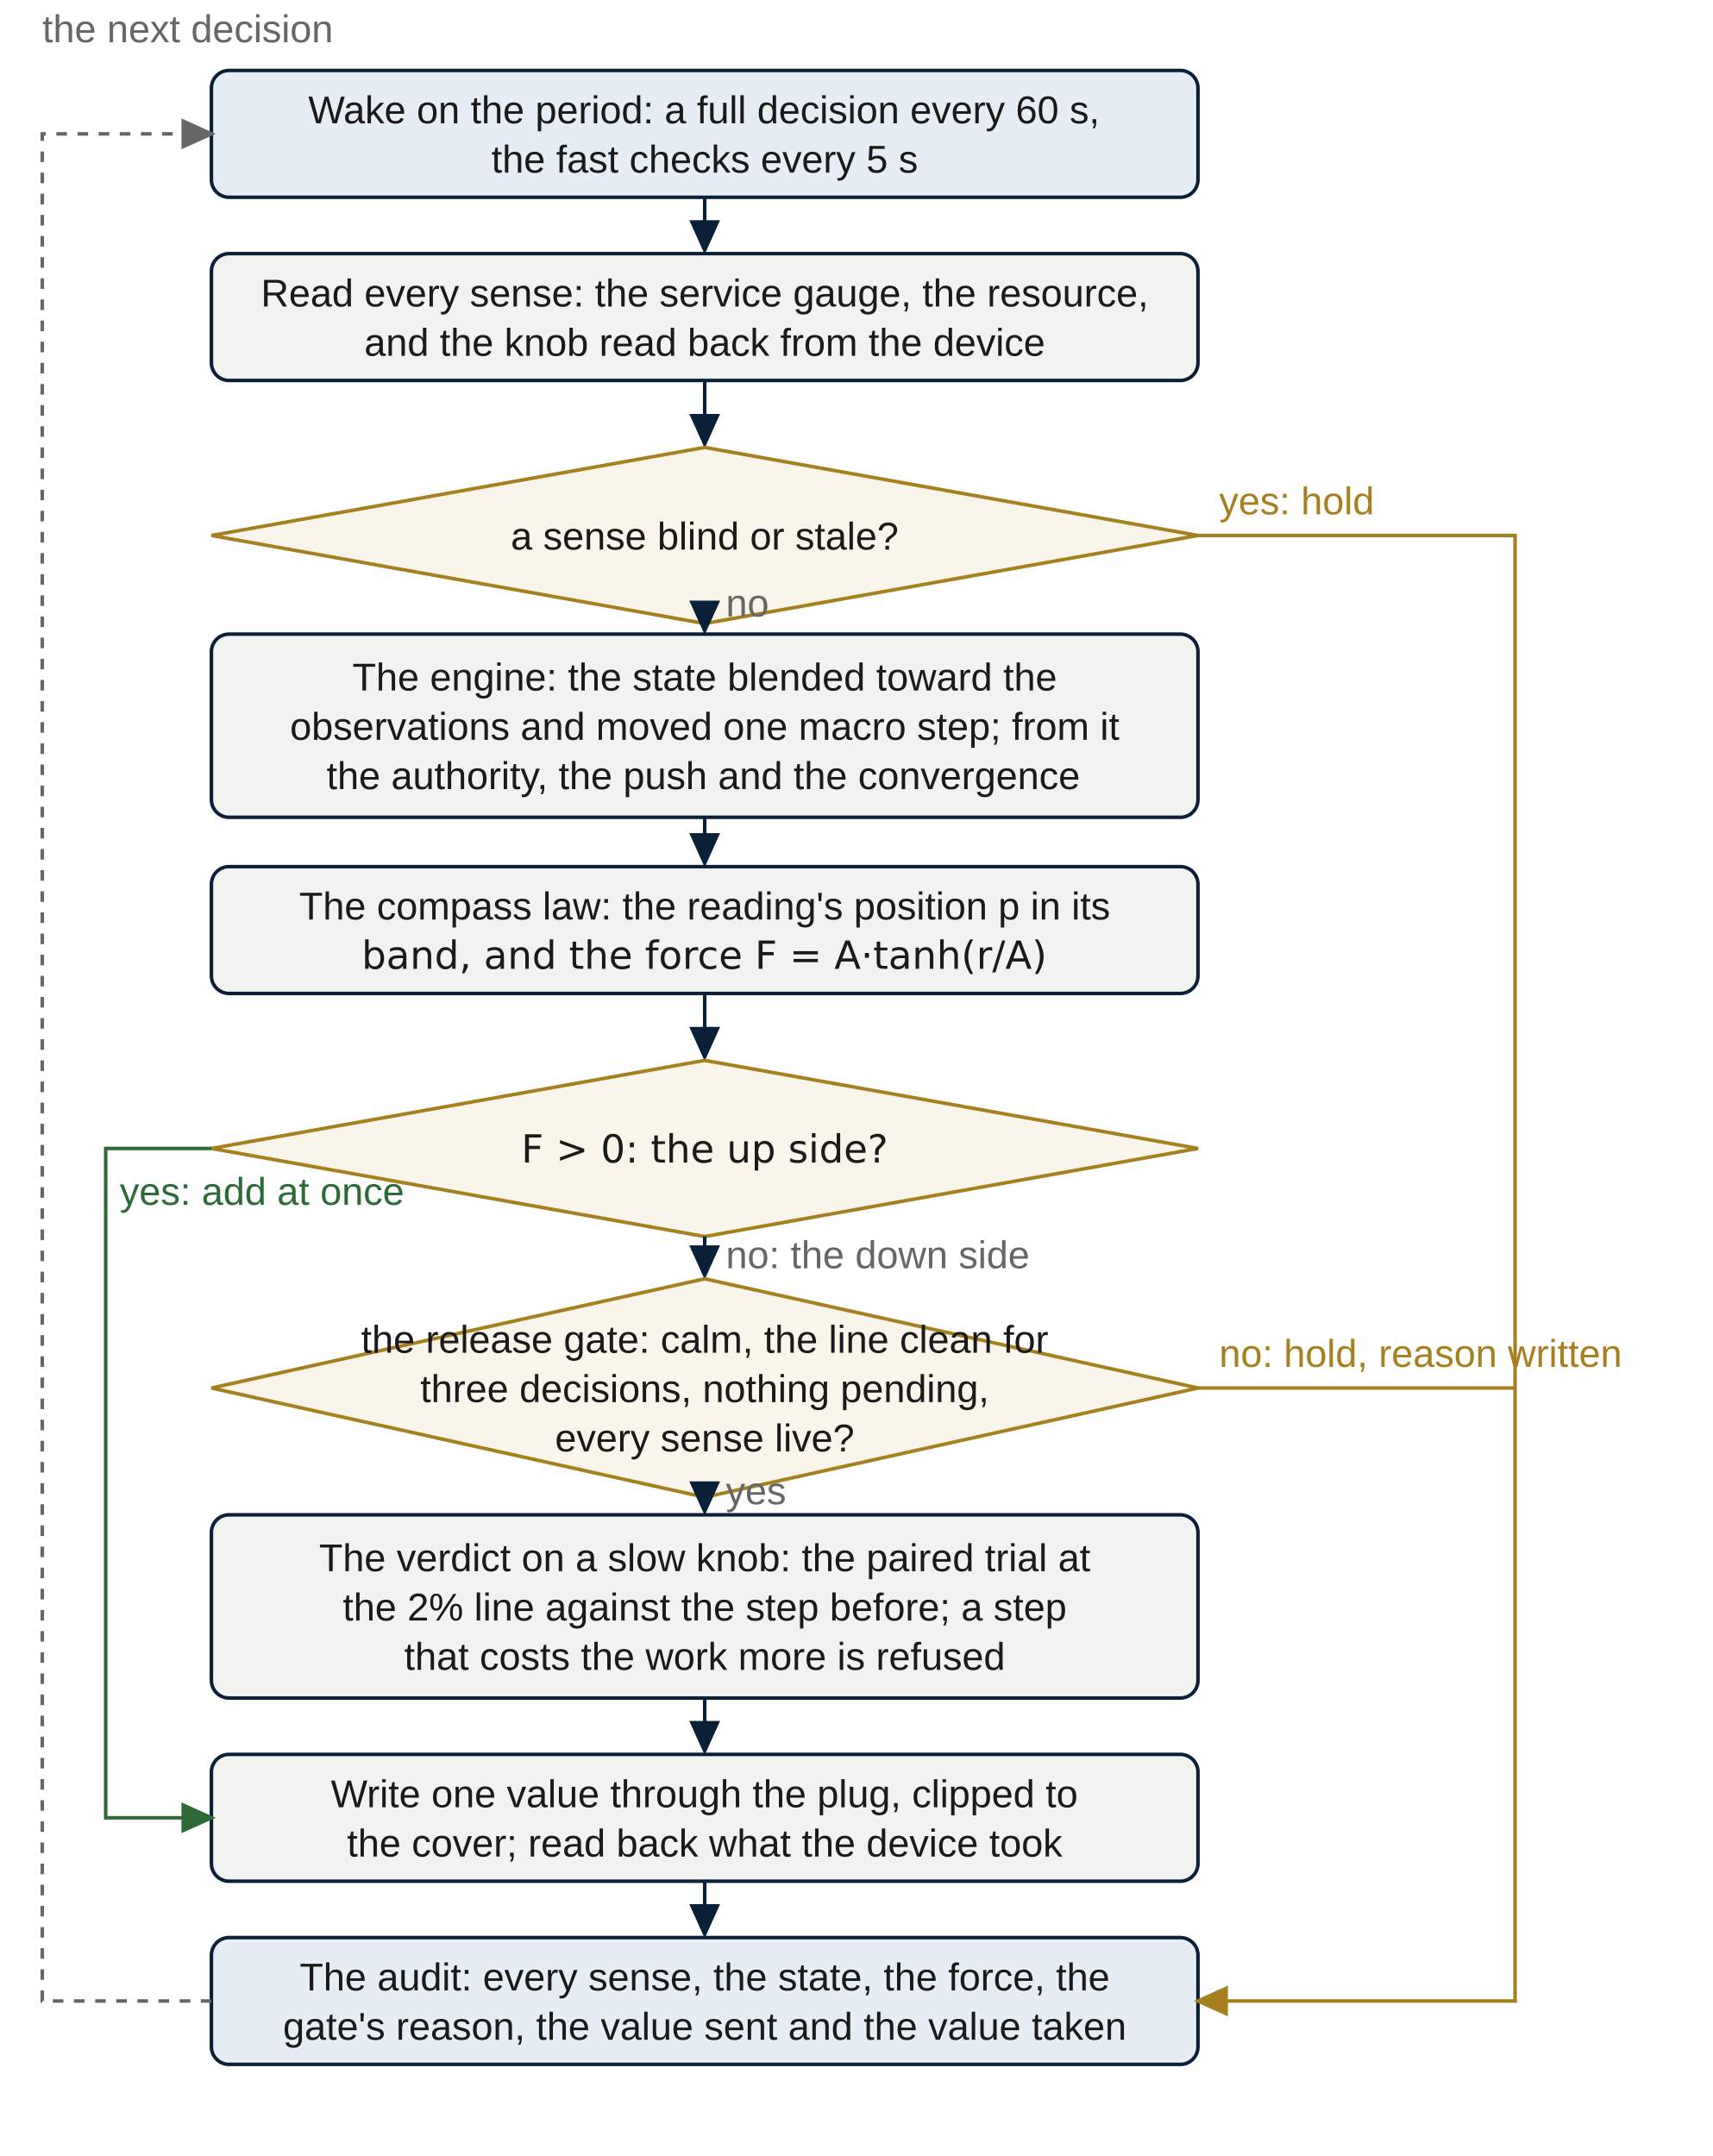
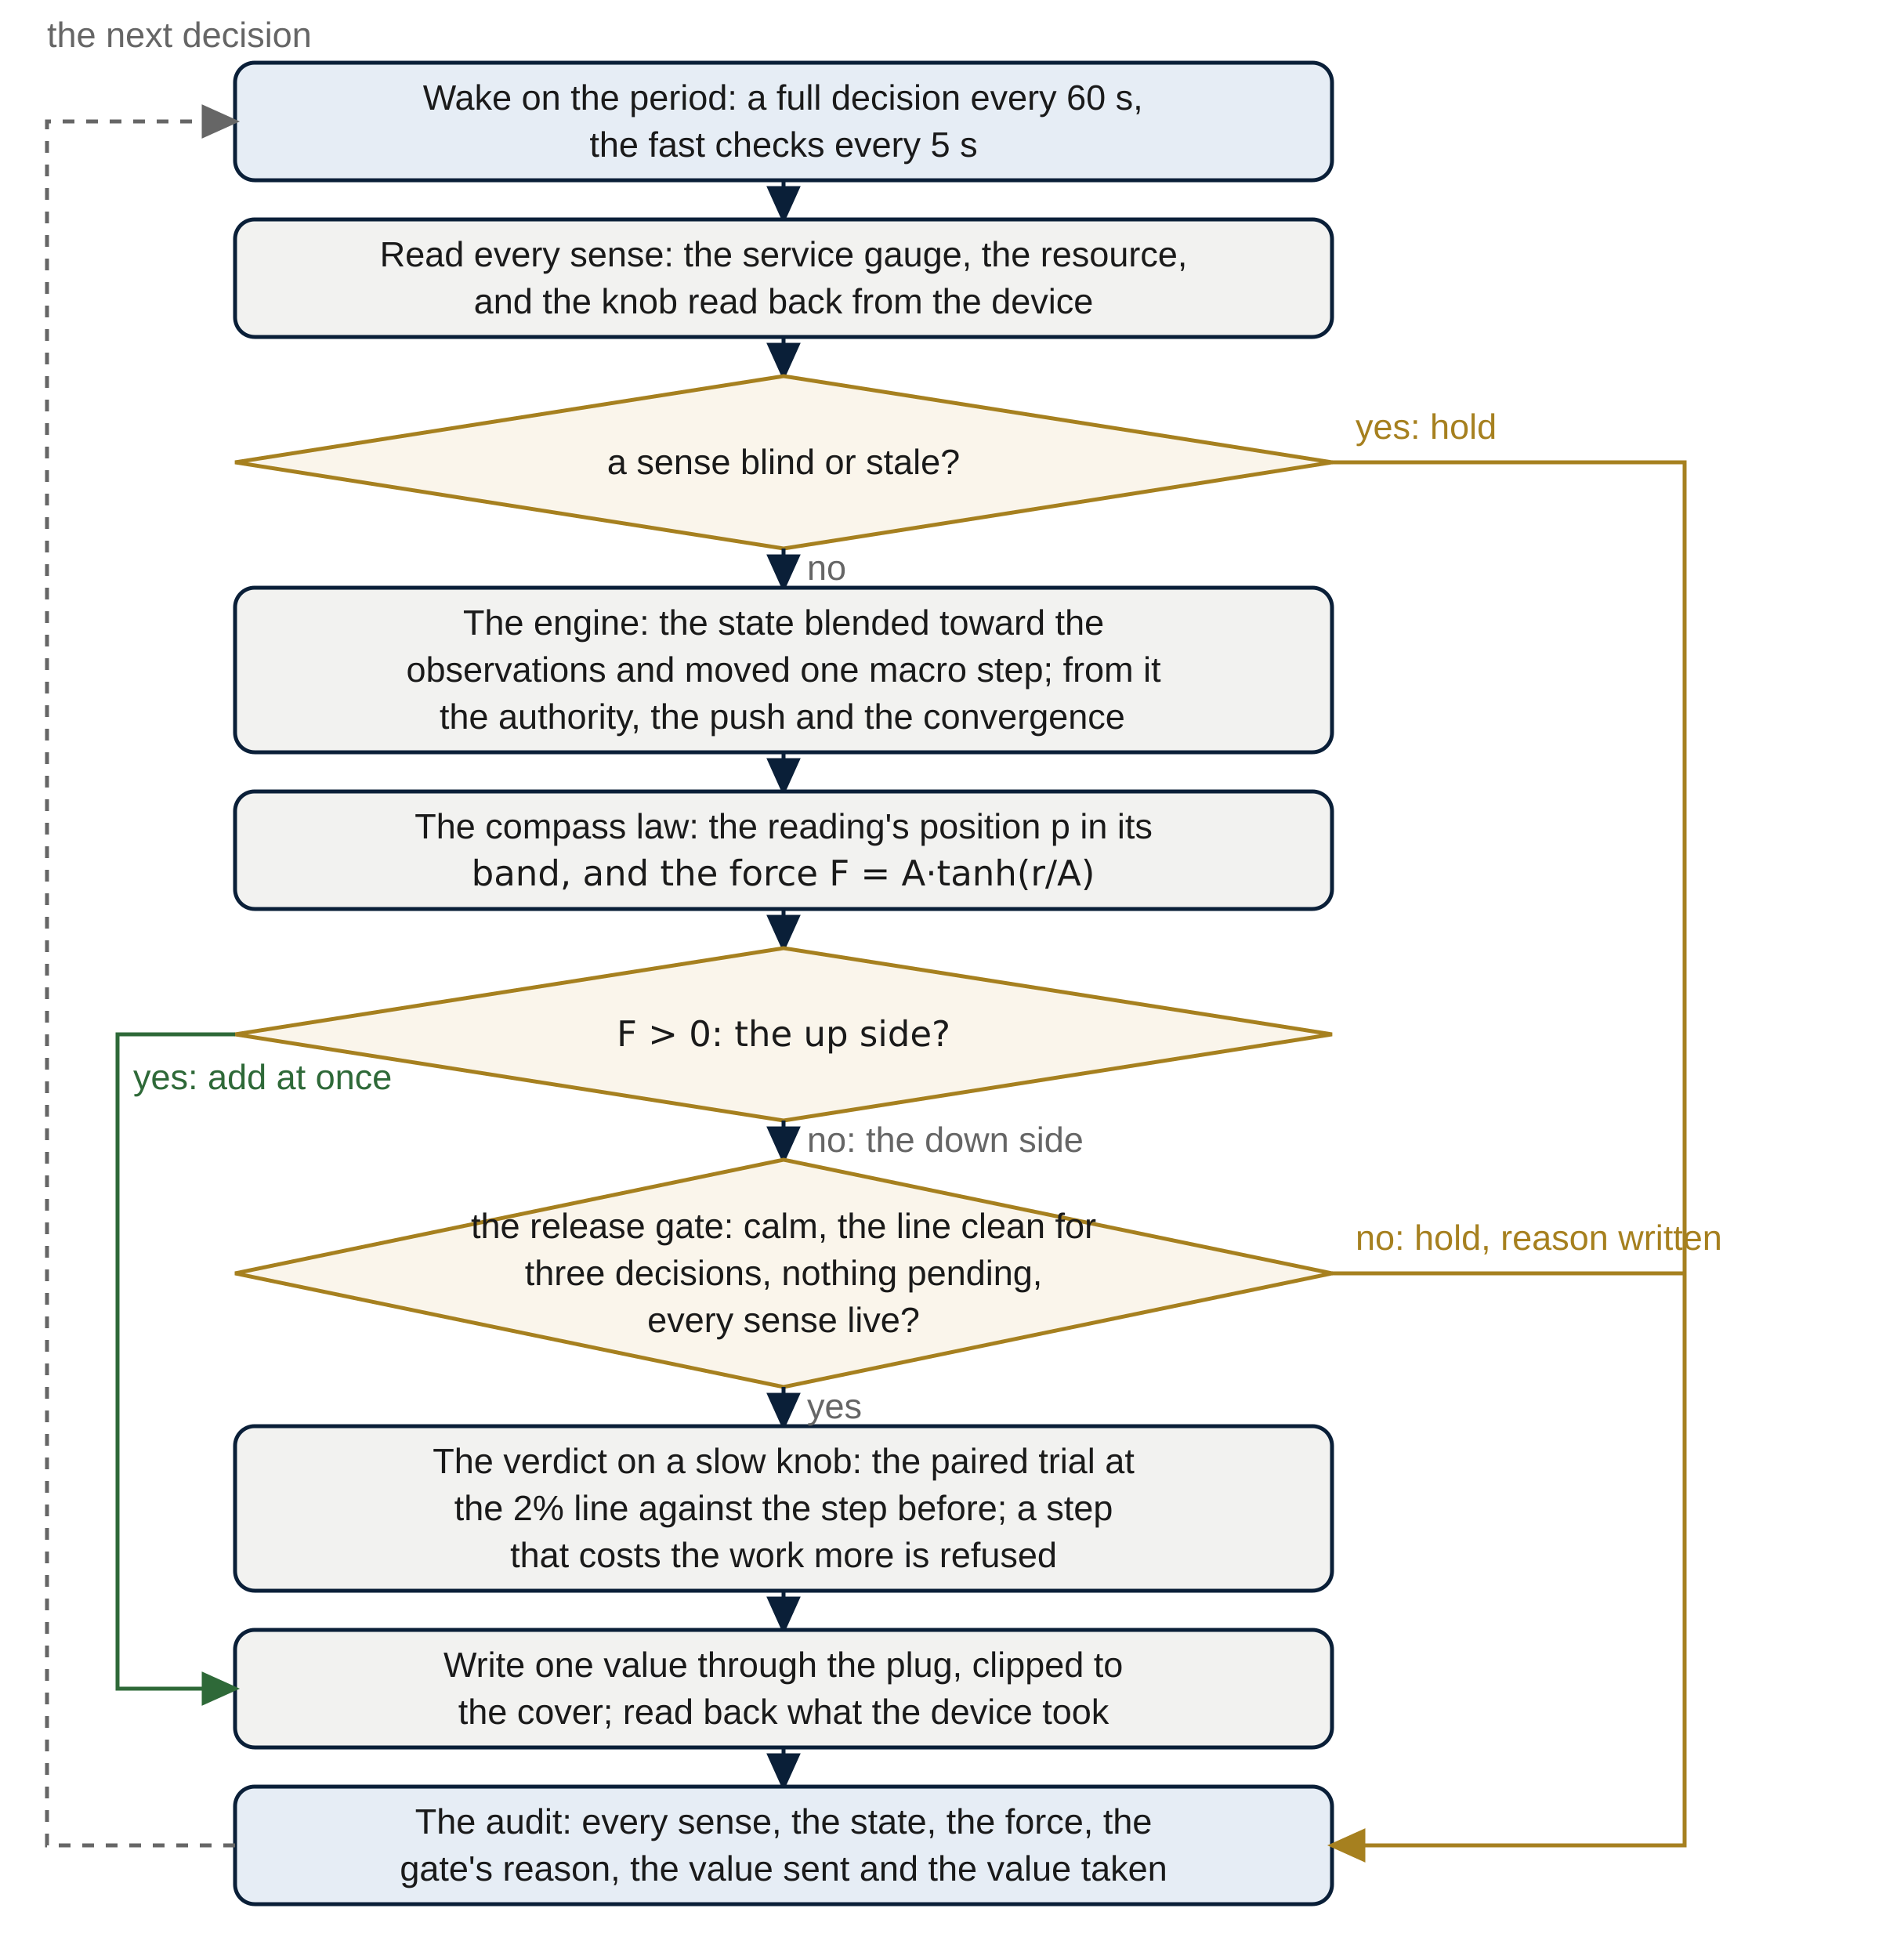
- <svg xmlns="http://www.w3.org/2000/svg" width="486.0" height="612" preserveAspectRatio="xMinYMin meet" viewBox="0 0 486 612" version="1.0" fill-rule="evenodd">
+ <svg xmlns="http://www.w3.org/2000/svg" width="486.0" height="500" preserveAspectRatio="xMinYMin meet" viewBox="0 0 486 500" version="1.0" fill-rule="evenodd">
  <clipPath id="clip">
-     <rect x="0" y="0" width="486.0" height="612" />
+     <rect x="0" y="0" width="486.0" height="500" />
  </clipPath>
-   <g id="group" transform="scale(1,-1) translate(0,-612)" style="clip-path: url(#clip)">
+   <g id="group" transform="scale(1,-1) translate(0,-500)" style="clip-path: url(#clip)">
    <g transform="">
-       <rect x="60" y="556" width="280" height="36" rx="5" ry="5" style="stroke: rgb(4%,12%,22%); stroke-linecap: butt; stroke-width: 1; fill: rgb(90%,93%,96%); fill-rule: evenodd;" />
-       <text x="87.494" y="577.0" style="font-family: 'Liberation Sans', Arial, Helvetica, sans-serif; font-size: 11px;fill: rgb(10%,10%,10%); stroke:none;" transform="translate(0,1154) scale(1,-1)">Wake on the period: a full decision every 60 s,</text>
-       <text x="139.473" y="563.0" style="font-family: 'Liberation Sans', Arial, Helvetica, sans-serif; font-size: 11px;fill: rgb(10%,10%,10%); stroke:none;" transform="translate(0,1126) scale(1,-1)">the fast checks every 5 s</text>
-       <polyline points="200 556, 200 541" style="stroke: rgb(4%,12%,22%); stroke-linecap: butt; stroke-width: 1; fill: None; fill-rule: evenodd;" />
-       <polygon points="200 541, 196.4 549, 203.6 549" style="stroke: rgb(4%,12%,22%); stroke-linecap: butt; stroke-width: 1; fill: rgb(4%,12%,22%); fill-rule: evenodd;" />
-       <rect x="60" y="504" width="280" height="36" rx="5" ry="5" style="stroke: rgb(4%,12%,22%); stroke-linecap: butt; stroke-width: 1; fill: rgb(95%,95%,94%); fill-rule: evenodd;" />
-       <text x="74.04" y="525.0" style="font-family: 'Liberation Sans', Arial, Helvetica, sans-serif; font-size: 11px;fill: rgb(10%,10%,10%); stroke:none;" transform="translate(0,1050) scale(1,-1)">Read every sense: the service gauge, the resource,</text>
-       <text x="103.385" y="511.0" style="font-family: 'Liberation Sans', Arial, Helvetica, sans-serif; font-size: 11px;fill: rgb(10%,10%,10%); stroke:none;" transform="translate(0,1022) scale(1,-1)">and the knob read back from the device</text>
-       <polyline points="200 504, 200 486" style="stroke: rgb(4%,12%,22%); stroke-linecap: butt; stroke-width: 1; fill: None; fill-rule: evenodd;" />
-       <polygon points="200 486, 196.4 494, 203.6 494" style="stroke: rgb(4%,12%,22%); stroke-linecap: butt; stroke-width: 1; fill: rgb(4%,12%,22%); fill-rule: evenodd;" />
-       <polygon points="60 460, 200 485, 340 460, 200 435" style="stroke: rgb(65%,50%,12%); stroke-linecap: butt; stroke-width: 1; fill: rgb(98%,96%,92%); fill-rule: evenodd;" />
-       <text x="144.965" y="456.0" style="font-family: 'Liberation Sans', Arial, Helvetica, sans-serif; font-size: 11px;fill: rgb(10%,10%,10%); stroke:none;" transform="translate(0,912) scale(1,-1)">a sense blind or stale?</text>
-       <polyline points="200 435, 200 433" style="stroke: rgb(4%,12%,22%); stroke-linecap: butt; stroke-width: 1; fill: None; fill-rule: evenodd;" />
-       <polygon points="200 433, 196.4 441, 203.6 441" style="stroke: rgb(4%,12%,22%); stroke-linecap: butt; stroke-width: 1; fill: rgb(4%,12%,22%); fill-rule: evenodd;" />
-       <rect x="60" y="380" width="280" height="52" rx="5" ry="5" style="stroke: rgb(4%,12%,22%); stroke-linecap: butt; stroke-width: 1; fill: rgb(95%,95%,94%); fill-rule: evenodd;" />
-       <text x="100.012" y="416.0" style="font-family: 'Liberation Sans', Arial, Helvetica, sans-serif; font-size: 11px;fill: rgb(10%,10%,10%); stroke:none;" transform="translate(0,832) scale(1,-1)">The engine: the state blended toward the</text>
-       <text x="82.303" y="402.0" style="font-family: 'Liberation Sans', Arial, Helvetica, sans-serif; font-size: 11px;fill: rgb(10%,10%,10%); stroke:none;" transform="translate(0,804) scale(1,-1)">observations and moved one macro step; from it</text>
-       <text x="92.675" y="388.0" style="font-family: 'Liberation Sans', Arial, Helvetica, sans-serif; font-size: 11px;fill: rgb(10%,10%,10%); stroke:none;" transform="translate(0,776) scale(1,-1)">the authority, the push and the convergence</text>
-       <polyline points="200 380, 200 367" style="stroke: rgb(4%,12%,22%); stroke-linecap: butt; stroke-width: 1; fill: None; fill-rule: evenodd;" />
-       <polygon points="200 367, 196.4 375, 203.6 375" style="stroke: rgb(4%,12%,22%); stroke-linecap: butt; stroke-width: 1; fill: rgb(4%,12%,22%); fill-rule: evenodd;" />
-       <rect x="60" y="330" width="280" height="36" rx="5" ry="5" style="stroke: rgb(4%,12%,22%); stroke-linecap: butt; stroke-width: 1; fill: rgb(95%,95%,94%); fill-rule: evenodd;" />
-       <text x="84.919" y="351.0" style="font-family: 'Liberation Sans', Arial, Helvetica, sans-serif; font-size: 11px;fill: rgb(10%,10%,10%); stroke:none;" transform="translate(0,702) scale(1,-1)">The compass law: the reading's position p in its</text>
-       <text x="102.63" y="337.0" style="font-family: 'DejaVu Sans', Verdana, sans-serif; font-size: 11px;fill: rgb(10%,10%,10%); stroke:none;" transform="translate(0,674) scale(1,-1)">band, and the force F = A·tanh(r/A)</text>
-       <polyline points="200 330, 200 312" style="stroke: rgb(4%,12%,22%); stroke-linecap: butt; stroke-width: 1; fill: None; fill-rule: evenodd;" />
-       <polygon points="200 312, 196.4 320, 203.6 320" style="stroke: rgb(4%,12%,22%); stroke-linecap: butt; stroke-width: 1; fill: rgb(4%,12%,22%); fill-rule: evenodd;" />
-       <polygon points="60 286, 200 311, 340 286, 200 261" style="stroke: rgb(65%,50%,12%); stroke-linecap: butt; stroke-width: 1; fill: rgb(98%,96%,92%); fill-rule: evenodd;" />
-       <text x="147.943" y="282.0" style="font-family: 'DejaVu Sans', Verdana, sans-serif; font-size: 11px;fill: rgb(10%,10%,10%); stroke:none;" transform="translate(0,564) scale(1,-1)">F &gt; 0: the up side?</text>
-       <polyline points="200 261, 200 250" style="stroke: rgb(4%,12%,22%); stroke-linecap: butt; stroke-width: 1; fill: None; fill-rule: evenodd;" />
-       <polygon points="200 250, 196.4 258, 203.6 258" style="stroke: rgb(4%,12%,22%); stroke-linecap: butt; stroke-width: 1; fill: rgb(4%,12%,22%); fill-rule: evenodd;" />
-       <polygon points="60 218, 200 249, 340 218, 200 187" style="stroke: rgb(65%,50%,12%); stroke-linecap: butt; stroke-width: 1; fill: rgb(98%,96%,92%); fill-rule: evenodd;" />
-       <text x="102.472" y="228.0" style="font-family: 'Liberation Sans', Arial, Helvetica, sans-serif; font-size: 11px;fill: rgb(10%,10%,10%); stroke:none;" transform="translate(0,456) scale(1,-1)">the release gate: calm, the line clean for</text>
-       <text x="119.275" y="214.0" style="font-family: 'Liberation Sans', Arial, Helvetica, sans-serif; font-size: 11px;fill: rgb(10%,10%,10%); stroke:none;" transform="translate(0,428) scale(1,-1)">three decisions, nothing pending,</text>
-       <text x="157.507" y="200.0" style="font-family: 'Liberation Sans', Arial, Helvetica, sans-serif; font-size: 11px;fill: rgb(10%,10%,10%); stroke:none;" transform="translate(0,400) scale(1,-1)">every sense live?</text>
-       <polyline points="200 187, 200 183" style="stroke: rgb(4%,12%,22%); stroke-linecap: butt; stroke-width: 1; fill: None; fill-rule: evenodd;" />
-       <polygon points="200 183, 196.4 191, 203.6 191" style="stroke: rgb(4%,12%,22%); stroke-linecap: butt; stroke-width: 1; fill: rgb(4%,12%,22%); fill-rule: evenodd;" />
-       <rect x="60" y="130" width="280" height="52" rx="5" ry="5" style="stroke: rgb(4%,12%,22%); stroke-linecap: butt; stroke-width: 1; fill: rgb(95%,95%,94%); fill-rule: evenodd;" />
-       <text x="90.553" y="166.0" style="font-family: 'Liberation Sans', Arial, Helvetica, sans-serif; font-size: 11px;fill: rgb(10%,10%,10%); stroke:none;" transform="translate(0,332) scale(1,-1)">The verdict on a slow knob: the paired trial at</text>
-       <text x="97.264" y="152.0" style="font-family: 'Liberation Sans', Arial, Helvetica, sans-serif; font-size: 11px;fill: rgb(10%,10%,10%); stroke:none;" transform="translate(0,304) scale(1,-1)">the 2% line against the step before; a step</text>
-       <text x="114.715" y="138.0" style="font-family: 'Liberation Sans', Arial, Helvetica, sans-serif; font-size: 11px;fill: rgb(10%,10%,10%); stroke:none;" transform="translate(0,276) scale(1,-1)">that costs the work more is refused</text>
-       <polyline points="200 130, 200 115" style="stroke: rgb(4%,12%,22%); stroke-linecap: butt; stroke-width: 1; fill: None; fill-rule: evenodd;" />
-       <polygon points="200 115, 196.4 123, 203.6 123" style="stroke: rgb(4%,12%,22%); stroke-linecap: butt; stroke-width: 1; fill: rgb(4%,12%,22%); fill-rule: evenodd;" />
-       <rect x="60" y="78" width="280" height="36" rx="5" ry="5" style="stroke: rgb(4%,12%,22%); stroke-linecap: butt; stroke-width: 1; fill: rgb(95%,95%,94%); fill-rule: evenodd;" />
-       <text x="93.905" y="99.0" style="font-family: 'Liberation Sans', Arial, Helvetica, sans-serif; font-size: 11px;fill: rgb(10%,10%,10%); stroke:none;" transform="translate(0,198) scale(1,-1)">Write one value through the plug, clipped to</text>
-       <text x="98.497" y="85.0" style="font-family: 'Liberation Sans', Arial, Helvetica, sans-serif; font-size: 11px;fill: rgb(10%,10%,10%); stroke:none;" transform="translate(0,170) scale(1,-1)">the cover; read back what the device took</text>
-       <polyline points="200 78, 200 63" style="stroke: rgb(4%,12%,22%); stroke-linecap: butt; stroke-width: 1; fill: None; fill-rule: evenodd;" />
-       <polygon points="200 63, 196.4 71, 203.6 71" style="stroke: rgb(4%,12%,22%); stroke-linecap: butt; stroke-width: 1; fill: rgb(4%,12%,22%); fill-rule: evenodd;" />
-       <rect x="60" y="26" width="280" height="36" rx="5" ry="5" style="stroke: rgb(4%,12%,22%); stroke-linecap: butt; stroke-width: 1; fill: rgb(90%,93%,96%); fill-rule: evenodd;" />
-       <text x="85.045" y="47.0" style="font-family: 'Liberation Sans', Arial, Helvetica, sans-serif; font-size: 11px;fill: rgb(10%,10%,10%); stroke:none;" transform="translate(0,94) scale(1,-1)">The audit: every sense, the state, the force, the</text>
-       <text x="80.311" y="33.0" style="font-family: 'Liberation Sans', Arial, Helvetica, sans-serif; font-size: 11px;fill: rgb(10%,10%,10%); stroke:none;" transform="translate(0,66) scale(1,-1)">gate's reason, the value sent and the value taken</text>
-       <polyline points="340 460, 430 460, 430 44, 340 44" style="stroke: rgb(65%,50%,12%); stroke-linecap: butt; stroke-width: 1; fill: None; fill-rule: evenodd;" />
-       <polygon points="340 44, 348 47.6, 348 40.4" style="stroke: rgb(65%,50%,12%); stroke-linecap: butt; stroke-width: 1; fill: rgb(65%,50%,12%); fill-rule: evenodd;" />
-       <text x="346" y="466" style="font-family: 'Liberation Sans', Arial, Helvetica, sans-serif; font-size: 11px;fill: rgb(65%,50%,12%); stroke:none;" transform="translate(0,932) scale(1,-1)">yes: hold</text>
-       <polyline points="340 218, 430 218" style="stroke: rgb(65%,50%,12%); stroke-linecap: butt; stroke-width: 1; fill: None; fill-rule: evenodd;" />
-       <text x="346" y="224" style="font-family: 'Liberation Sans', Arial, Helvetica, sans-serif; font-size: 11px;fill: rgb(65%,50%,12%); stroke:none;" transform="translate(0,448) scale(1,-1)">no: hold, reason written</text>
-       <text x="206.0" y="437" style="font-family: 'Liberation Sans', Arial, Helvetica, sans-serif; font-size: 11px;fill: rgb(40%,40%,40%); stroke:none;" transform="translate(0,874) scale(1,-1)">no</text>
-       <text x="206.0" y="252" style="font-family: 'Liberation Sans', Arial, Helvetica, sans-serif; font-size: 11px;fill: rgb(40%,40%,40%); stroke:none;" transform="translate(0,504) scale(1,-1)">no: the down side</text>
-       <text x="206.0" y="185" style="font-family: 'Liberation Sans', Arial, Helvetica, sans-serif; font-size: 11px;fill: rgb(40%,40%,40%); stroke:none;" transform="translate(0,370) scale(1,-1)">yes</text>
-       <polyline points="60 286, 30 286, 30 96, 60 96" style="stroke: rgb(18%,41%,22%); stroke-linecap: butt; stroke-width: 1; fill: None; fill-rule: evenodd;" />
-       <polygon points="60 96, 52 92.4, 52 99.6" style="stroke: rgb(18%,41%,22%); stroke-linecap: butt; stroke-width: 1; fill: rgb(18%,41%,22%); fill-rule: evenodd;" />
-       <text x="34" y="270" style="font-family: 'Liberation Sans', Arial, Helvetica, sans-serif; font-size: 11px;fill: rgb(18%,41%,22%); stroke:none;" transform="translate(0,540) scale(1,-1)">yes: add at once</text>
-       <polyline points="60 44, 12 44, 12 574, 60 574" style="stroke: rgb(40%,40%,40%); stroke-linecap: butt; stroke-width: 1; fill: None; fill-rule: evenodd; stroke-dasharray: 3, 3;" />
-       <polygon points="60 574, 52 570.4, 52 577.6" style="stroke: rgb(40%,40%,40%); stroke-linecap: butt; stroke-width: 1; fill: rgb(40%,40%,40%); fill-rule: evenodd;" />
-       <text x="12" y="600" style="font-family: 'Liberation Sans', Arial, Helvetica, sans-serif; font-size: 11px;fill: rgb(40%,40%,40%); stroke:none;" transform="translate(0,1200) scale(1,-1)">the next decision</text>
+       <rect x="60" y="454" width="280" height="30" rx="5" ry="5" style="stroke: rgb(4%,12%,22%); stroke-linecap: butt; stroke-width: 1; fill: rgb(90%,93%,96%); fill-rule: evenodd;" />
+       <text x="107.95" y="472.0" style="font-family: 'Liberation Sans', Arial, Helvetica, sans-serif; font-size: 9px;fill: rgb(10%,10%,10%); stroke:none;" transform="translate(0,944) scale(1,-1)">Wake on the period: a full decision every 60 s,</text>
+       <text x="150.478" y="460.0" style="font-family: 'Liberation Sans', Arial, Helvetica, sans-serif; font-size: 9px;fill: rgb(10%,10%,10%); stroke:none;" transform="translate(0,920) scale(1,-1)">the fast checks every 5 s</text>
+       <polyline points="200 454, 200 444" style="stroke: rgb(4%,12%,22%); stroke-linecap: butt; stroke-width: 1; fill: None; fill-rule: evenodd;" />
+       <polygon points="200 444, 196.4 452, 203.6 452" style="stroke: rgb(4%,12%,22%); stroke-linecap: butt; stroke-width: 1; fill: rgb(4%,12%,22%); fill-rule: evenodd;" />
+       <rect x="60" y="414" width="280" height="30" rx="5" ry="5" style="stroke: rgb(4%,12%,22%); stroke-linecap: butt; stroke-width: 1; fill: rgb(95%,95%,94%); fill-rule: evenodd;" />
+       <text x="96.942" y="432.0" style="font-family: 'Liberation Sans', Arial, Helvetica, sans-serif; font-size: 9px;fill: rgb(10%,10%,10%); stroke:none;" transform="translate(0,864) scale(1,-1)">Read every sense: the service gauge, the resource,</text>
+       <text x="120.951" y="420.0" style="font-family: 'Liberation Sans', Arial, Helvetica, sans-serif; font-size: 9px;fill: rgb(10%,10%,10%); stroke:none;" transform="translate(0,840) scale(1,-1)">and the knob read back from the device</text>
+       <polyline points="200 414, 200 404" style="stroke: rgb(4%,12%,22%); stroke-linecap: butt; stroke-width: 1; fill: None; fill-rule: evenodd;" />
+       <polygon points="200 404, 196.4 412, 203.6 412" style="stroke: rgb(4%,12%,22%); stroke-linecap: butt; stroke-width: 1; fill: rgb(4%,12%,22%); fill-rule: evenodd;" />
+       <polygon points="60 382, 200 404, 340 382, 200 360" style="stroke: rgb(65%,50%,12%); stroke-linecap: butt; stroke-width: 1; fill: rgb(98%,96%,92%); fill-rule: evenodd;" />
+       <text x="154.971" y="379.0" style="font-family: 'Liberation Sans', Arial, Helvetica, sans-serif; font-size: 9px;fill: rgb(10%,10%,10%); stroke:none;" transform="translate(0,758) scale(1,-1)">a sense blind or stale?</text>
+       <polyline points="200 360, 200 350" style="stroke: rgb(4%,12%,22%); stroke-linecap: butt; stroke-width: 1; fill: None; fill-rule: evenodd;" />
+       <polygon points="200 350, 196.4 358, 203.6 358" style="stroke: rgb(4%,12%,22%); stroke-linecap: butt; stroke-width: 1; fill: rgb(4%,12%,22%); fill-rule: evenodd;" />
+       <rect x="60" y="308" width="280" height="42" rx="5" ry="5" style="stroke: rgb(4%,12%,22%); stroke-linecap: butt; stroke-width: 1; fill: rgb(95%,95%,94%); fill-rule: evenodd;" />
+       <text x="118.191" y="338.0" style="font-family: 'Liberation Sans', Arial, Helvetica, sans-serif; font-size: 9px;fill: rgb(10%,10%,10%); stroke:none;" transform="translate(0,676) scale(1,-1)">The engine: the state blended toward the</text>
+       <text x="103.703" y="326.0" style="font-family: 'Liberation Sans', Arial, Helvetica, sans-serif; font-size: 9px;fill: rgb(10%,10%,10%); stroke:none;" transform="translate(0,652) scale(1,-1)">observations and moved one macro step; from it</text>
+       <text x="112.188" y="314.0" style="font-family: 'Liberation Sans', Arial, Helvetica, sans-serif; font-size: 9px;fill: rgb(10%,10%,10%); stroke:none;" transform="translate(0,628) scale(1,-1)">the authority, the push and the convergence</text>
+       <polyline points="200 308, 200 298" style="stroke: rgb(4%,12%,22%); stroke-linecap: butt; stroke-width: 1; fill: None; fill-rule: evenodd;" />
+       <polygon points="200 298, 196.4 306, 203.6 306" style="stroke: rgb(4%,12%,22%); stroke-linecap: butt; stroke-width: 1; fill: rgb(4%,12%,22%); fill-rule: evenodd;" />
+       <rect x="60" y="268" width="280" height="30" rx="5" ry="5" style="stroke: rgb(4%,12%,22%); stroke-linecap: butt; stroke-width: 1; fill: rgb(95%,95%,94%); fill-rule: evenodd;" />
+       <text x="105.843" y="286.0" style="font-family: 'Liberation Sans', Arial, Helvetica, sans-serif; font-size: 9px;fill: rgb(10%,10%,10%); stroke:none;" transform="translate(0,572) scale(1,-1)">The compass law: the reading's position p in its</text>
+       <text x="120.334" y="274.0" style="font-family: 'DejaVu Sans', Verdana, sans-serif; font-size: 9px;fill: rgb(10%,10%,10%); stroke:none;" transform="translate(0,548) scale(1,-1)">band, and the force F = A·tanh(r/A)</text>
+       <polyline points="200 268, 200 258" style="stroke: rgb(4%,12%,22%); stroke-linecap: butt; stroke-width: 1; fill: None; fill-rule: evenodd;" />
+       <polygon points="200 258, 196.4 266, 203.6 266" style="stroke: rgb(4%,12%,22%); stroke-linecap: butt; stroke-width: 1; fill: rgb(4%,12%,22%); fill-rule: evenodd;" />
+       <polygon points="60 236, 200 258, 340 236, 200 214" style="stroke: rgb(65%,50%,12%); stroke-linecap: butt; stroke-width: 1; fill: rgb(98%,96%,92%); fill-rule: evenodd;" />
+       <text x="157.408" y="233.0" style="font-family: 'DejaVu Sans', Verdana, sans-serif; font-size: 9px;fill: rgb(10%,10%,10%); stroke:none;" transform="translate(0,466) scale(1,-1)">F &gt; 0: the up side?</text>
+       <polyline points="200 214, 200 204" style="stroke: rgb(4%,12%,22%); stroke-linecap: butt; stroke-width: 1; fill: None; fill-rule: evenodd;" />
+       <polygon points="200 204, 196.4 212, 203.6 212" style="stroke: rgb(4%,12%,22%); stroke-linecap: butt; stroke-width: 1; fill: rgb(4%,12%,22%); fill-rule: evenodd;" />
+       <polygon points="60 175, 200 204, 340 175, 200 146" style="stroke: rgb(65%,50%,12%); stroke-linecap: butt; stroke-width: 1; fill: rgb(98%,96%,92%); fill-rule: evenodd;" />
+       <text x="120.204" y="184.0" style="font-family: 'Liberation Sans', Arial, Helvetica, sans-serif; font-size: 9px;fill: rgb(10%,10%,10%); stroke:none;" transform="translate(0,368) scale(1,-1)">the release gate: calm, the line clean for</text>
+       <text x="133.952" y="172.0" style="font-family: 'Liberation Sans', Arial, Helvetica, sans-serif; font-size: 9px;fill: rgb(10%,10%,10%); stroke:none;" transform="translate(0,344) scale(1,-1)">three decisions, nothing pending,</text>
+       <text x="165.233" y="160.0" style="font-family: 'Liberation Sans', Arial, Helvetica, sans-serif; font-size: 9px;fill: rgb(10%,10%,10%); stroke:none;" transform="translate(0,320) scale(1,-1)">every sense live?</text>
+       <polyline points="200 146, 200 136" style="stroke: rgb(4%,12%,22%); stroke-linecap: butt; stroke-width: 1; fill: None; fill-rule: evenodd;" />
+       <polygon points="200 136, 196.4 144, 203.6 144" style="stroke: rgb(4%,12%,22%); stroke-linecap: butt; stroke-width: 1; fill: rgb(4%,12%,22%); fill-rule: evenodd;" />
+       <rect x="60" y="94" width="280" height="42" rx="5" ry="5" style="stroke: rgb(4%,12%,22%); stroke-linecap: butt; stroke-width: 1; fill: rgb(95%,95%,94%); fill-rule: evenodd;" />
+       <text x="110.453" y="124.0" style="font-family: 'Liberation Sans', Arial, Helvetica, sans-serif; font-size: 9px;fill: rgb(10%,10%,10%); stroke:none;" transform="translate(0,248) scale(1,-1)">The verdict on a slow knob: the paired trial at</text>
+       <text x="115.944" y="112.0" style="font-family: 'Liberation Sans', Arial, Helvetica, sans-serif; font-size: 9px;fill: rgb(10%,10%,10%); stroke:none;" transform="translate(0,224) scale(1,-1)">the 2% line against the step before; a step</text>
+       <text x="130.221" y="100.0" style="font-family: 'Liberation Sans', Arial, Helvetica, sans-serif; font-size: 9px;fill: rgb(10%,10%,10%); stroke:none;" transform="translate(0,200) scale(1,-1)">that costs the work more is refused</text>
+       <polyline points="200 94, 200 84" style="stroke: rgb(4%,12%,22%); stroke-linecap: butt; stroke-width: 1; fill: None; fill-rule: evenodd;" />
+       <polygon points="200 84, 196.4 92, 203.6 92" style="stroke: rgb(4%,12%,22%); stroke-linecap: butt; stroke-width: 1; fill: rgb(4%,12%,22%); fill-rule: evenodd;" />
+       <rect x="60" y="54" width="280" height="30" rx="5" ry="5" style="stroke: rgb(4%,12%,22%); stroke-linecap: butt; stroke-width: 1; fill: rgb(95%,95%,94%); fill-rule: evenodd;" />
+       <text x="113.195" y="72.0" style="font-family: 'Liberation Sans', Arial, Helvetica, sans-serif; font-size: 9px;fill: rgb(10%,10%,10%); stroke:none;" transform="translate(0,144) scale(1,-1)">Write one value through the plug, clipped to</text>
+       <text x="116.952" y="60.0" style="font-family: 'Liberation Sans', Arial, Helvetica, sans-serif; font-size: 9px;fill: rgb(10%,10%,10%); stroke:none;" transform="translate(0,120) scale(1,-1)">the cover; read back what the device took</text>
+       <polyline points="200 54, 200 44" style="stroke: rgb(4%,12%,22%); stroke-linecap: butt; stroke-width: 1; fill: None; fill-rule: evenodd;" />
+       <polygon points="200 44, 196.4 52, 203.6 52" style="stroke: rgb(4%,12%,22%); stroke-linecap: butt; stroke-width: 1; fill: rgb(4%,12%,22%); fill-rule: evenodd;" />
+       <rect x="60" y="14" width="280" height="30" rx="5" ry="5" style="stroke: rgb(4%,12%,22%); stroke-linecap: butt; stroke-width: 1; fill: rgb(90%,93%,96%); fill-rule: evenodd;" />
+       <text x="105.946" y="32.0" style="font-family: 'Liberation Sans', Arial, Helvetica, sans-serif; font-size: 9px;fill: rgb(10%,10%,10%); stroke:none;" transform="translate(0,64) scale(1,-1)">The audit: every sense, the state, the force, the</text>
+       <text x="102.072" y="20.0" style="font-family: 'Liberation Sans', Arial, Helvetica, sans-serif; font-size: 9px;fill: rgb(10%,10%,10%); stroke:none;" transform="translate(0,40) scale(1,-1)">gate's reason, the value sent and the value taken</text>
+       <polyline points="340 382, 430 382, 430 29, 340 29" style="stroke: rgb(65%,50%,12%); stroke-linecap: butt; stroke-width: 1; fill: None; fill-rule: evenodd;" />
+       <polygon points="340 29, 348 32.6, 348 25.4" style="stroke: rgb(65%,50%,12%); stroke-linecap: butt; stroke-width: 1; fill: rgb(65%,50%,12%); fill-rule: evenodd;" />
+       <text x="346" y="388" style="font-family: 'Liberation Sans', Arial, Helvetica, sans-serif; font-size: 9px;fill: rgb(65%,50%,12%); stroke:none;" transform="translate(0,776) scale(1,-1)">yes: hold</text>
+       <polyline points="340 175, 430 175" style="stroke: rgb(65%,50%,12%); stroke-linecap: butt; stroke-width: 1; fill: None; fill-rule: evenodd;" />
+       <text x="346" y="181" style="font-family: 'Liberation Sans', Arial, Helvetica, sans-serif; font-size: 9px;fill: rgb(65%,50%,12%); stroke:none;" transform="translate(0,362) scale(1,-1)">no: hold, reason written</text>
+       <text x="206.0" y="352" style="font-family: 'Liberation Sans', Arial, Helvetica, sans-serif; font-size: 9px;fill: rgb(40%,40%,40%); stroke:none;" transform="translate(0,704) scale(1,-1)">no</text>
+       <text x="206.0" y="206" style="font-family: 'Liberation Sans', Arial, Helvetica, sans-serif; font-size: 9px;fill: rgb(40%,40%,40%); stroke:none;" transform="translate(0,412) scale(1,-1)">no: the down side</text>
+       <text x="206.0" y="138" style="font-family: 'Liberation Sans', Arial, Helvetica, sans-serif; font-size: 9px;fill: rgb(40%,40%,40%); stroke:none;" transform="translate(0,276) scale(1,-1)">yes</text>
+       <polyline points="60 236, 30 236, 30 69, 60 69" style="stroke: rgb(18%,41%,22%); stroke-linecap: butt; stroke-width: 1; fill: None; fill-rule: evenodd;" />
+       <polygon points="60 69, 52 65.4, 52 72.6" style="stroke: rgb(18%,41%,22%); stroke-linecap: butt; stroke-width: 1; fill: rgb(18%,41%,22%); fill-rule: evenodd;" />
+       <text x="34" y="222" style="font-family: 'Liberation Sans', Arial, Helvetica, sans-serif; font-size: 9px;fill: rgb(18%,41%,22%); stroke:none;" transform="translate(0,444) scale(1,-1)">yes: add at once</text>
+       <polyline points="60 29, 12 29, 12 469, 60 469" style="stroke: rgb(40%,40%,40%); stroke-linecap: butt; stroke-width: 1; fill: None; fill-rule: evenodd; stroke-dasharray: 3, 3;" />
+       <polygon points="60 469, 52 465.4, 52 472.6" style="stroke: rgb(40%,40%,40%); stroke-linecap: butt; stroke-width: 1; fill: rgb(40%,40%,40%); fill-rule: evenodd;" />
+       <text x="12" y="488" style="font-family: 'Liberation Sans', Arial, Helvetica, sans-serif; font-size: 9px;fill: rgb(40%,40%,40%); stroke:none;" transform="translate(0,976) scale(1,-1)">the next decision</text>
    </g>
  </g>
</svg>
